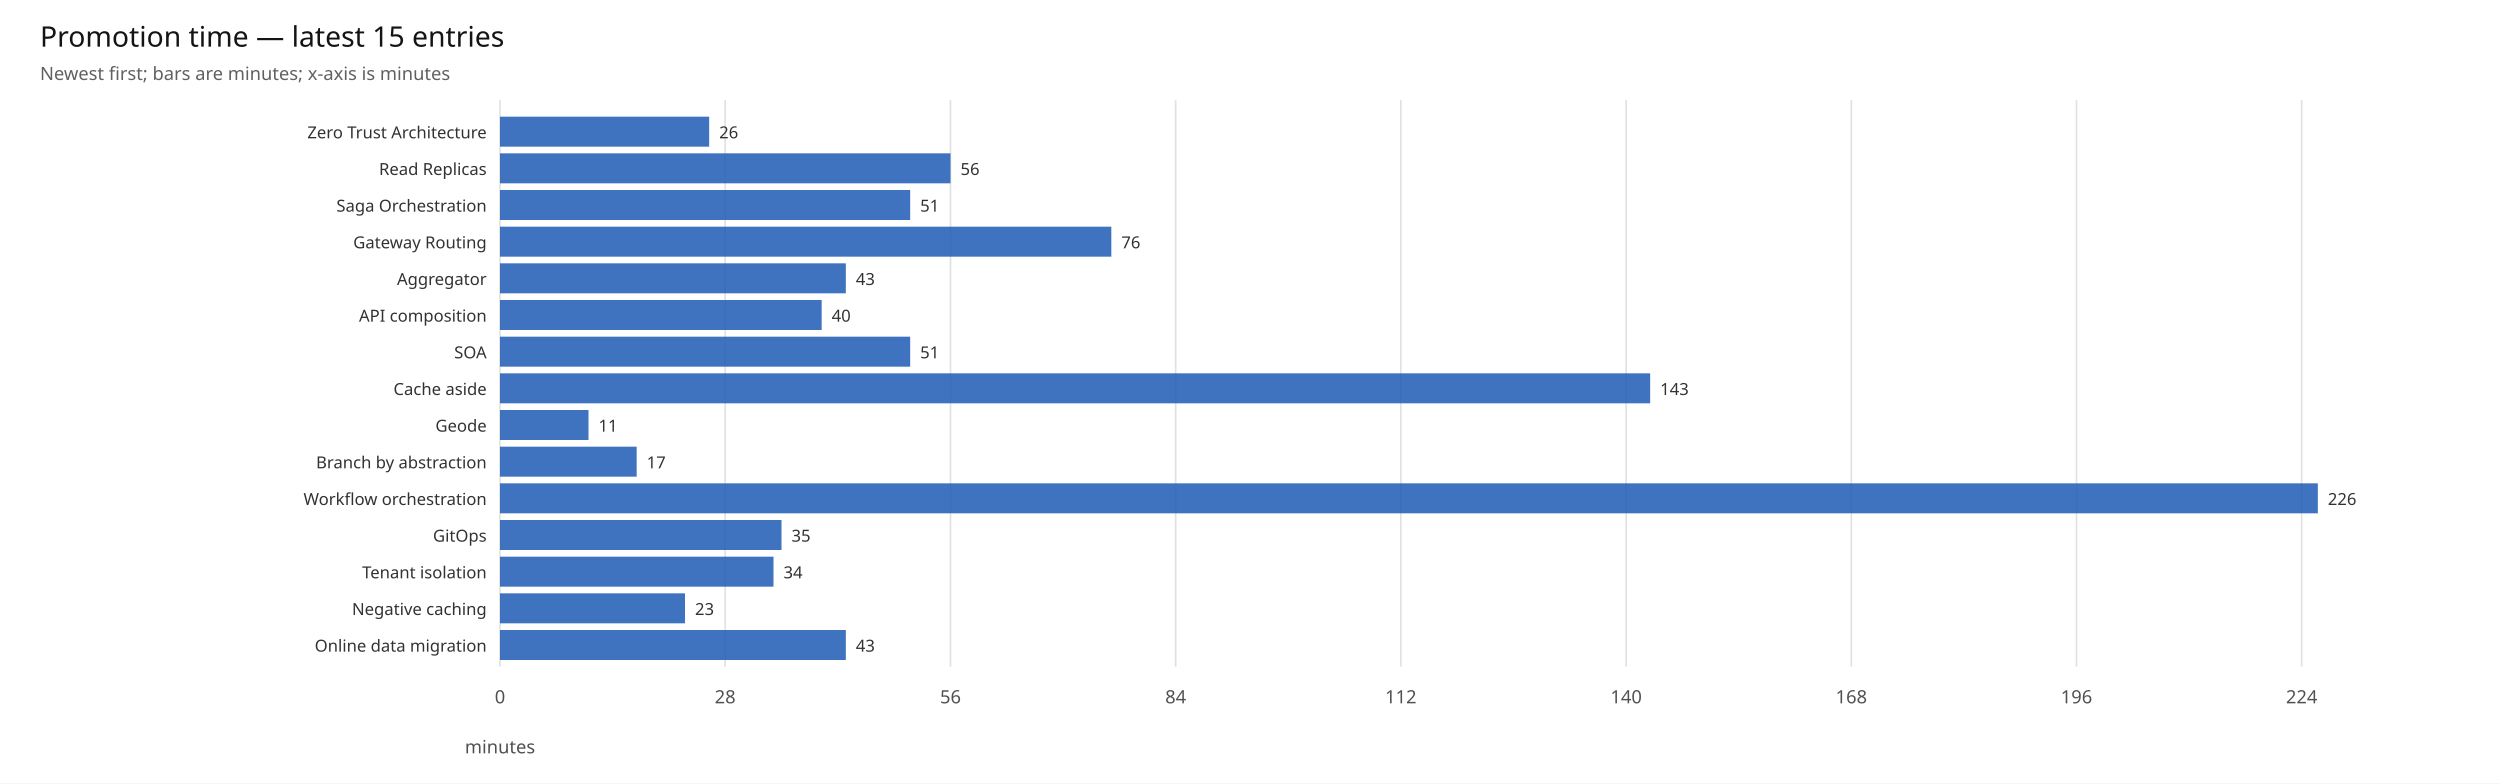
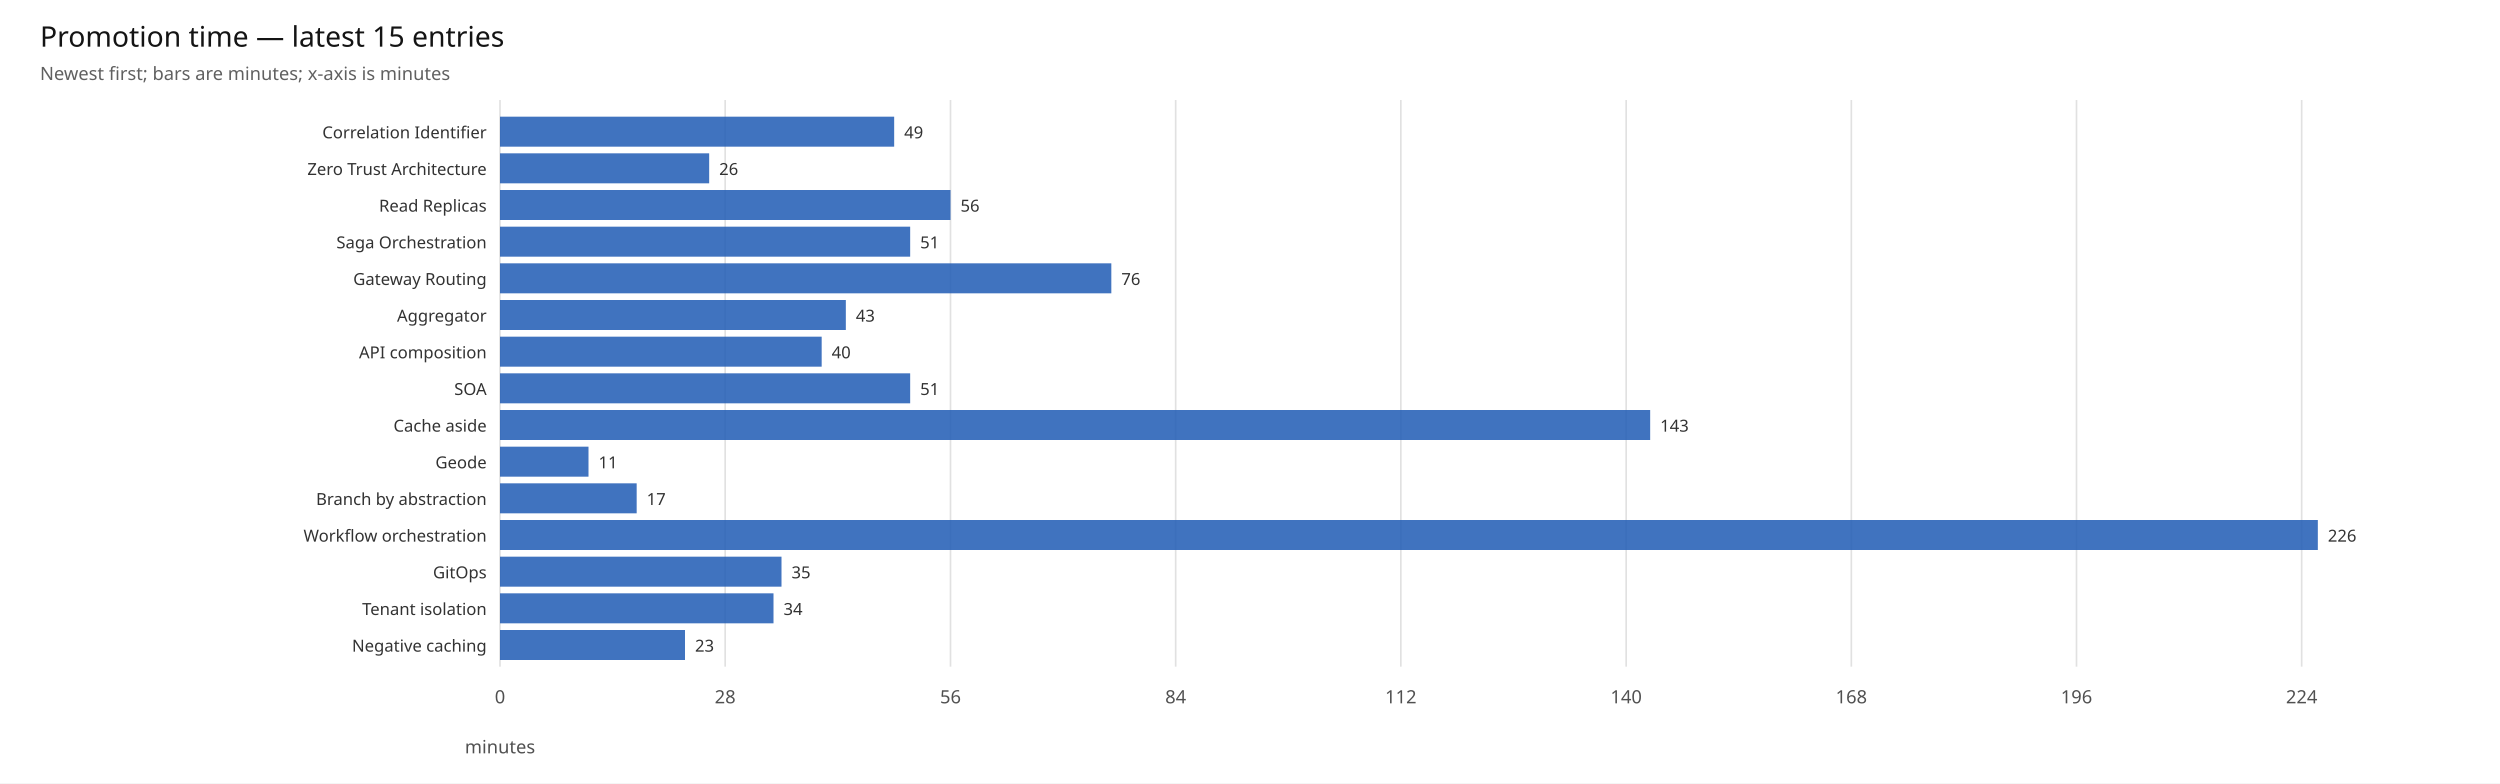
<svg xmlns="http://www.w3.org/2000/svg" width="1500" height="470" viewBox="0 0 1500 470">
  <rect width="100%" height="100%" fill="white" />
  <text x="24" y="28" font-family="Verdana" font-size="17" fill="#141414">Promotion time — latest 15 entries</text>
  <text x="24" y="48" font-family="Verdana" font-size="11" fill="#606060">Newest first; bars are minutes; x-axis is minutes</text>
  <line x1="300.0" y1="60" x2="300.0" y2="400" stroke="#e1e1e1" />
  <text x="300.0" y="422" text-anchor="middle" font-family="Verdana" font-size="11" fill="#505050">0</text>
  <line x1="435.1" y1="60" x2="435.1" y2="400" stroke="#e1e1e1" />
  <text x="435.1" y="422" text-anchor="middle" font-family="Verdana" font-size="11" fill="#505050">28</text>
  <line x1="570.3" y1="60" x2="570.3" y2="400" stroke="#e1e1e1" />
  <text x="570.3" y="422" text-anchor="middle" font-family="Verdana" font-size="11" fill="#505050">56</text>
  <line x1="705.4" y1="60" x2="705.4" y2="400" stroke="#e1e1e1" />
  <text x="705.4" y="422" text-anchor="middle" font-family="Verdana" font-size="11" fill="#505050">84</text>
  <line x1="840.5" y1="60" x2="840.5" y2="400" stroke="#e1e1e1" />
  <text x="840.5" y="422" text-anchor="middle" font-family="Verdana" font-size="11" fill="#505050">112</text>
  <line x1="975.7" y1="60" x2="975.7" y2="400" stroke="#e1e1e1" />
  <text x="975.7" y="422" text-anchor="middle" font-family="Verdana" font-size="11" fill="#505050">140</text>
  <line x1="1110.8" y1="60" x2="1110.8" y2="400" stroke="#e1e1e1" />
  <text x="1110.8" y="422" text-anchor="middle" font-family="Verdana" font-size="11" fill="#505050">168</text>
  <line x1="1245.9" y1="60" x2="1245.9" y2="400" stroke="#e1e1e1" />
  <text x="1245.9" y="422" text-anchor="middle" font-family="Verdana" font-size="11" fill="#505050">196</text>
  <line x1="1381.0" y1="60" x2="1381.0" y2="400" stroke="#e1e1e1" />
  <text x="1381.0" y="422" text-anchor="middle" font-family="Verdana" font-size="11" fill="#505050">224</text>
-   <rect x="300" y="70" width="125.5" height="18" fill="#1e5ab4" opacity="0.85" />
-   <text x="292" y="83" text-anchor="end" font-family="Verdana" font-size="10" fill="#323232">Zero Trust Architecture</text>
-   <text x="431.5" y="83" font-family="Verdana" font-size="10" fill="#323232">26</text>
-   <rect x="300" y="92" width="270.3" height="18" fill="#1e5ab4" opacity="0.85" />
-   <text x="292" y="105" text-anchor="end" font-family="Verdana" font-size="10" fill="#323232">Read Replicas</text>
-   <text x="576.3" y="105" font-family="Verdana" font-size="10" fill="#323232">56</text>
-   <rect x="300" y="114" width="246.1" height="18" fill="#1e5ab4" opacity="0.85" />
-   <text x="292" y="127" text-anchor="end" font-family="Verdana" font-size="10" fill="#323232">Saga Orchestration</text>
-   <text x="552.1" y="127" font-family="Verdana" font-size="10" fill="#323232">51</text>
-   <rect x="300" y="136" width="366.8" height="18" fill="#1e5ab4" opacity="0.85" />
-   <text x="292" y="149" text-anchor="end" font-family="Verdana" font-size="10" fill="#323232">Gateway Routing</text>
-   <text x="672.8" y="149" font-family="Verdana" font-size="10" fill="#323232">76</text>
-   <rect x="300" y="158" width="207.5" height="18" fill="#1e5ab4" opacity="0.85" />
-   <text x="292" y="171" text-anchor="end" font-family="Verdana" font-size="10" fill="#323232">Aggregator</text>
-   <text x="513.5" y="171" font-family="Verdana" font-size="10" fill="#323232">43</text>
-   <rect x="300" y="180" width="193.0" height="18" fill="#1e5ab4" opacity="0.85" />
-   <text x="292" y="193" text-anchor="end" font-family="Verdana" font-size="10" fill="#323232">API composition</text>
-   <text x="499.0" y="193" font-family="Verdana" font-size="10" fill="#323232">40</text>
-   <rect x="300" y="202" width="246.1" height="18" fill="#1e5ab4" opacity="0.85" />
-   <text x="292" y="215" text-anchor="end" font-family="Verdana" font-size="10" fill="#323232">SOA</text>
-   <text x="552.1" y="215" font-family="Verdana" font-size="10" fill="#323232">51</text>
-   <rect x="300" y="224" width="690.1" height="18" fill="#1e5ab4" opacity="0.85" />
-   <text x="292" y="237" text-anchor="end" font-family="Verdana" font-size="10" fill="#323232">Cache aside</text>
-   <text x="996.1" y="237" font-family="Verdana" font-size="10" fill="#323232">143</text>
-   <rect x="300" y="246" width="53.1" height="18" fill="#1e5ab4" opacity="0.85" />
-   <text x="292" y="259" text-anchor="end" font-family="Verdana" font-size="10" fill="#323232">Geode</text>
-   <text x="359.1" y="259" font-family="Verdana" font-size="10" fill="#323232">11</text>
-   <rect x="300" y="268" width="82.0" height="18" fill="#1e5ab4" opacity="0.85" />
-   <text x="292" y="281" text-anchor="end" font-family="Verdana" font-size="10" fill="#323232">Branch by abstraction</text>
-   <text x="388.0" y="281" font-family="Verdana" font-size="10" fill="#323232">17</text>
-   <rect x="300" y="290" width="1090.7" height="18" fill="#1e5ab4" opacity="0.85" />
-   <text x="292" y="303" text-anchor="end" font-family="Verdana" font-size="10" fill="#323232">Workflow orchestration</text>
-   <text x="1396.7" y="303" font-family="Verdana" font-size="10" fill="#323232">226</text>
-   <rect x="300" y="312" width="168.9" height="18" fill="#1e5ab4" opacity="0.85" />
-   <text x="292" y="325" text-anchor="end" font-family="Verdana" font-size="10" fill="#323232">GitOps</text>
-   <text x="474.9" y="325" font-family="Verdana" font-size="10" fill="#323232">35</text>
-   <rect x="300" y="334" width="164.1" height="18" fill="#1e5ab4" opacity="0.85" />
-   <text x="292" y="347" text-anchor="end" font-family="Verdana" font-size="10" fill="#323232">Tenant isolation</text>
-   <text x="470.1" y="347" font-family="Verdana" font-size="10" fill="#323232">34</text>
-   <rect x="300" y="356" width="111.0" height="18" fill="#1e5ab4" opacity="0.85" />
-   <text x="292" y="369" text-anchor="end" font-family="Verdana" font-size="10" fill="#323232">Negative caching</text>
-   <text x="417.0" y="369" font-family="Verdana" font-size="10" fill="#323232">23</text>
-   <rect x="300" y="378" width="207.5" height="18" fill="#1e5ab4" opacity="0.85" />
-   <text x="292" y="391" text-anchor="end" font-family="Verdana" font-size="10" fill="#323232">Online data migration</text>
-   <text x="513.5" y="391" font-family="Verdana" font-size="10" fill="#323232">43</text>
+   <rect x="300" y="70" width="236.5" height="18" fill="#1e5ab4" opacity="0.85" />
+   <text x="292" y="83" text-anchor="end" font-family="Verdana" font-size="10" fill="#323232">Correlation Identifier</text>
+   <text x="542.5" y="83" font-family="Verdana" font-size="10" fill="#323232">49</text>
+   <rect x="300" y="92" width="125.5" height="18" fill="#1e5ab4" opacity="0.85" />
+   <text x="292" y="105" text-anchor="end" font-family="Verdana" font-size="10" fill="#323232">Zero Trust Architecture</text>
+   <text x="431.5" y="105" font-family="Verdana" font-size="10" fill="#323232">26</text>
+   <rect x="300" y="114" width="270.3" height="18" fill="#1e5ab4" opacity="0.85" />
+   <text x="292" y="127" text-anchor="end" font-family="Verdana" font-size="10" fill="#323232">Read Replicas</text>
+   <text x="576.3" y="127" font-family="Verdana" font-size="10" fill="#323232">56</text>
+   <rect x="300" y="136" width="246.1" height="18" fill="#1e5ab4" opacity="0.85" />
+   <text x="292" y="149" text-anchor="end" font-family="Verdana" font-size="10" fill="#323232">Saga Orchestration</text>
+   <text x="552.1" y="149" font-family="Verdana" font-size="10" fill="#323232">51</text>
+   <rect x="300" y="158" width="366.8" height="18" fill="#1e5ab4" opacity="0.85" />
+   <text x="292" y="171" text-anchor="end" font-family="Verdana" font-size="10" fill="#323232">Gateway Routing</text>
+   <text x="672.8" y="171" font-family="Verdana" font-size="10" fill="#323232">76</text>
+   <rect x="300" y="180" width="207.5" height="18" fill="#1e5ab4" opacity="0.85" />
+   <text x="292" y="193" text-anchor="end" font-family="Verdana" font-size="10" fill="#323232">Aggregator</text>
+   <text x="513.5" y="193" font-family="Verdana" font-size="10" fill="#323232">43</text>
+   <rect x="300" y="202" width="193.0" height="18" fill="#1e5ab4" opacity="0.85" />
+   <text x="292" y="215" text-anchor="end" font-family="Verdana" font-size="10" fill="#323232">API composition</text>
+   <text x="499.0" y="215" font-family="Verdana" font-size="10" fill="#323232">40</text>
+   <rect x="300" y="224" width="246.1" height="18" fill="#1e5ab4" opacity="0.85" />
+   <text x="292" y="237" text-anchor="end" font-family="Verdana" font-size="10" fill="#323232">SOA</text>
+   <text x="552.1" y="237" font-family="Verdana" font-size="10" fill="#323232">51</text>
+   <rect x="300" y="246" width="690.1" height="18" fill="#1e5ab4" opacity="0.85" />
+   <text x="292" y="259" text-anchor="end" font-family="Verdana" font-size="10" fill="#323232">Cache aside</text>
+   <text x="996.1" y="259" font-family="Verdana" font-size="10" fill="#323232">143</text>
+   <rect x="300" y="268" width="53.1" height="18" fill="#1e5ab4" opacity="0.85" />
+   <text x="292" y="281" text-anchor="end" font-family="Verdana" font-size="10" fill="#323232">Geode</text>
+   <text x="359.1" y="281" font-family="Verdana" font-size="10" fill="#323232">11</text>
+   <rect x="300" y="290" width="82.0" height="18" fill="#1e5ab4" opacity="0.85" />
+   <text x="292" y="303" text-anchor="end" font-family="Verdana" font-size="10" fill="#323232">Branch by abstraction</text>
+   <text x="388.0" y="303" font-family="Verdana" font-size="10" fill="#323232">17</text>
+   <rect x="300" y="312" width="1090.7" height="18" fill="#1e5ab4" opacity="0.85" />
+   <text x="292" y="325" text-anchor="end" font-family="Verdana" font-size="10" fill="#323232">Workflow orchestration</text>
+   <text x="1396.7" y="325" font-family="Verdana" font-size="10" fill="#323232">226</text>
+   <rect x="300" y="334" width="168.9" height="18" fill="#1e5ab4" opacity="0.85" />
+   <text x="292" y="347" text-anchor="end" font-family="Verdana" font-size="10" fill="#323232">GitOps</text>
+   <text x="474.9" y="347" font-family="Verdana" font-size="10" fill="#323232">35</text>
+   <rect x="300" y="356" width="164.1" height="18" fill="#1e5ab4" opacity="0.85" />
+   <text x="292" y="369" text-anchor="end" font-family="Verdana" font-size="10" fill="#323232">Tenant isolation</text>
+   <text x="470.1" y="369" font-family="Verdana" font-size="10" fill="#323232">34</text>
+   <rect x="300" y="378" width="111.0" height="18" fill="#1e5ab4" opacity="0.85" />
+   <text x="292" y="391" text-anchor="end" font-family="Verdana" font-size="10" fill="#323232">Negative caching</text>
+   <text x="417.0" y="391" font-family="Verdana" font-size="10" fill="#323232">23</text>
  <text x="300" y="452" text-anchor="middle" font-family="Verdana" font-size="11" fill="#505050">minutes</text>
</svg>
